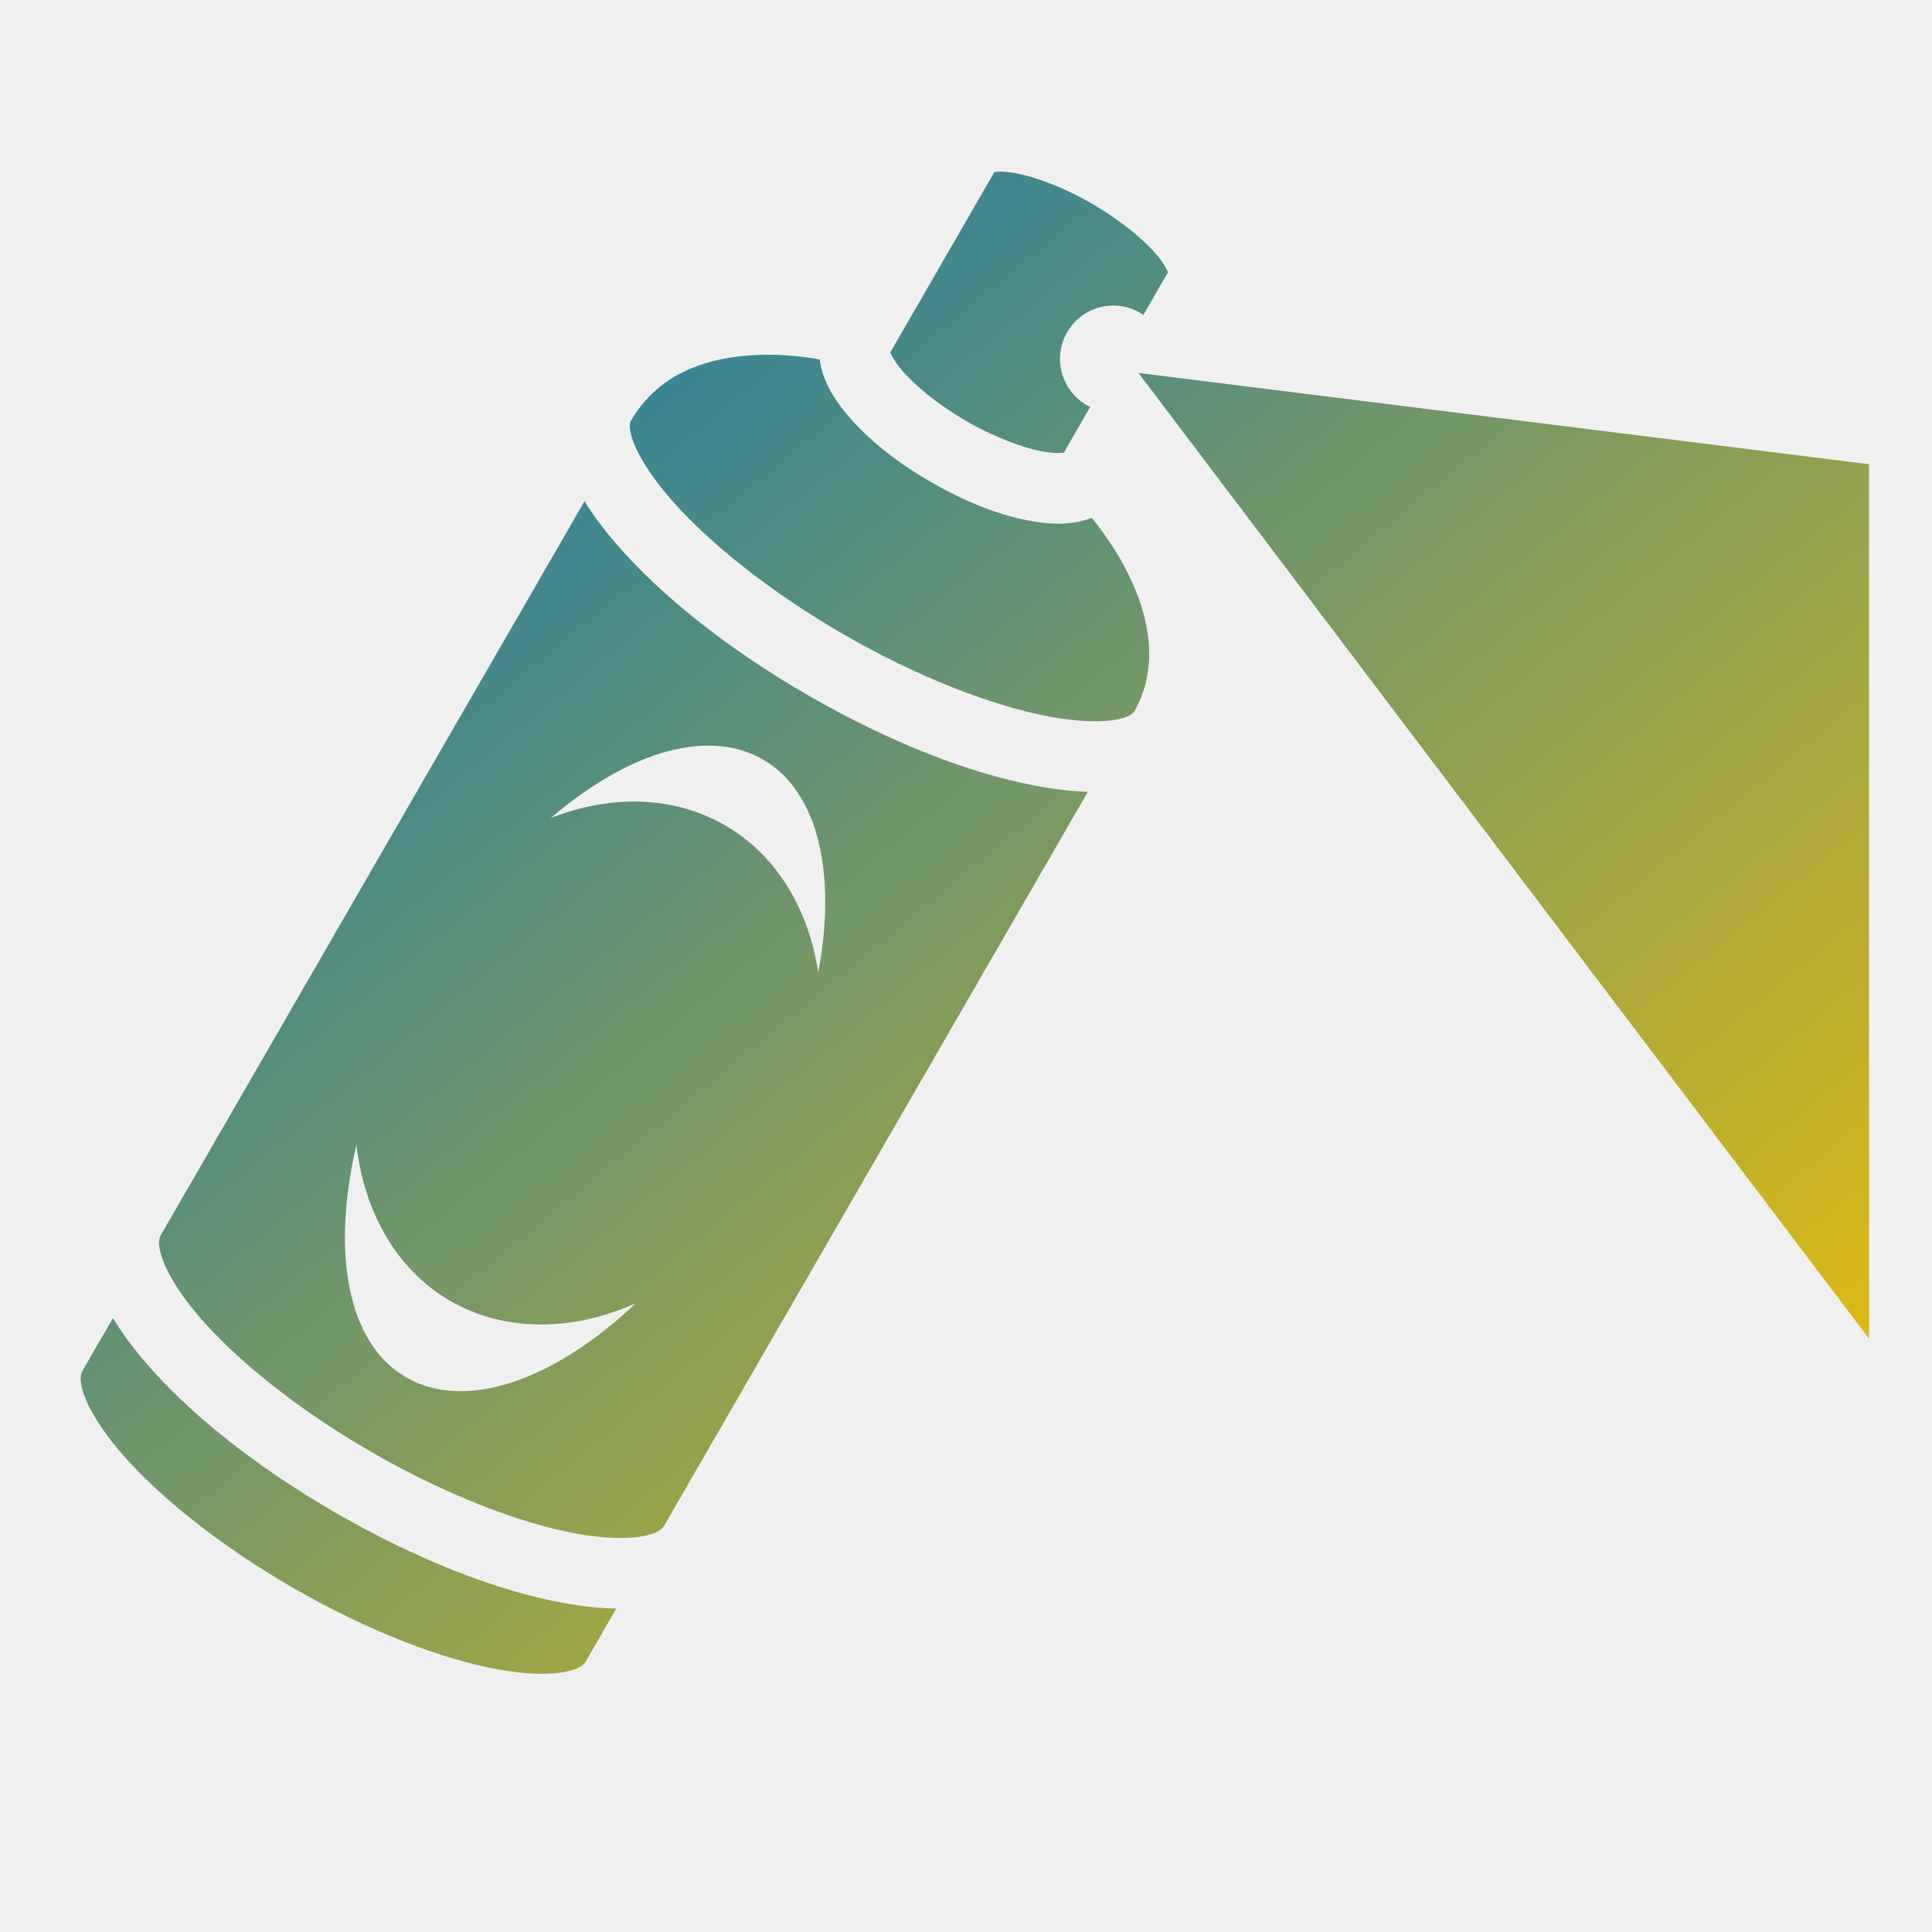
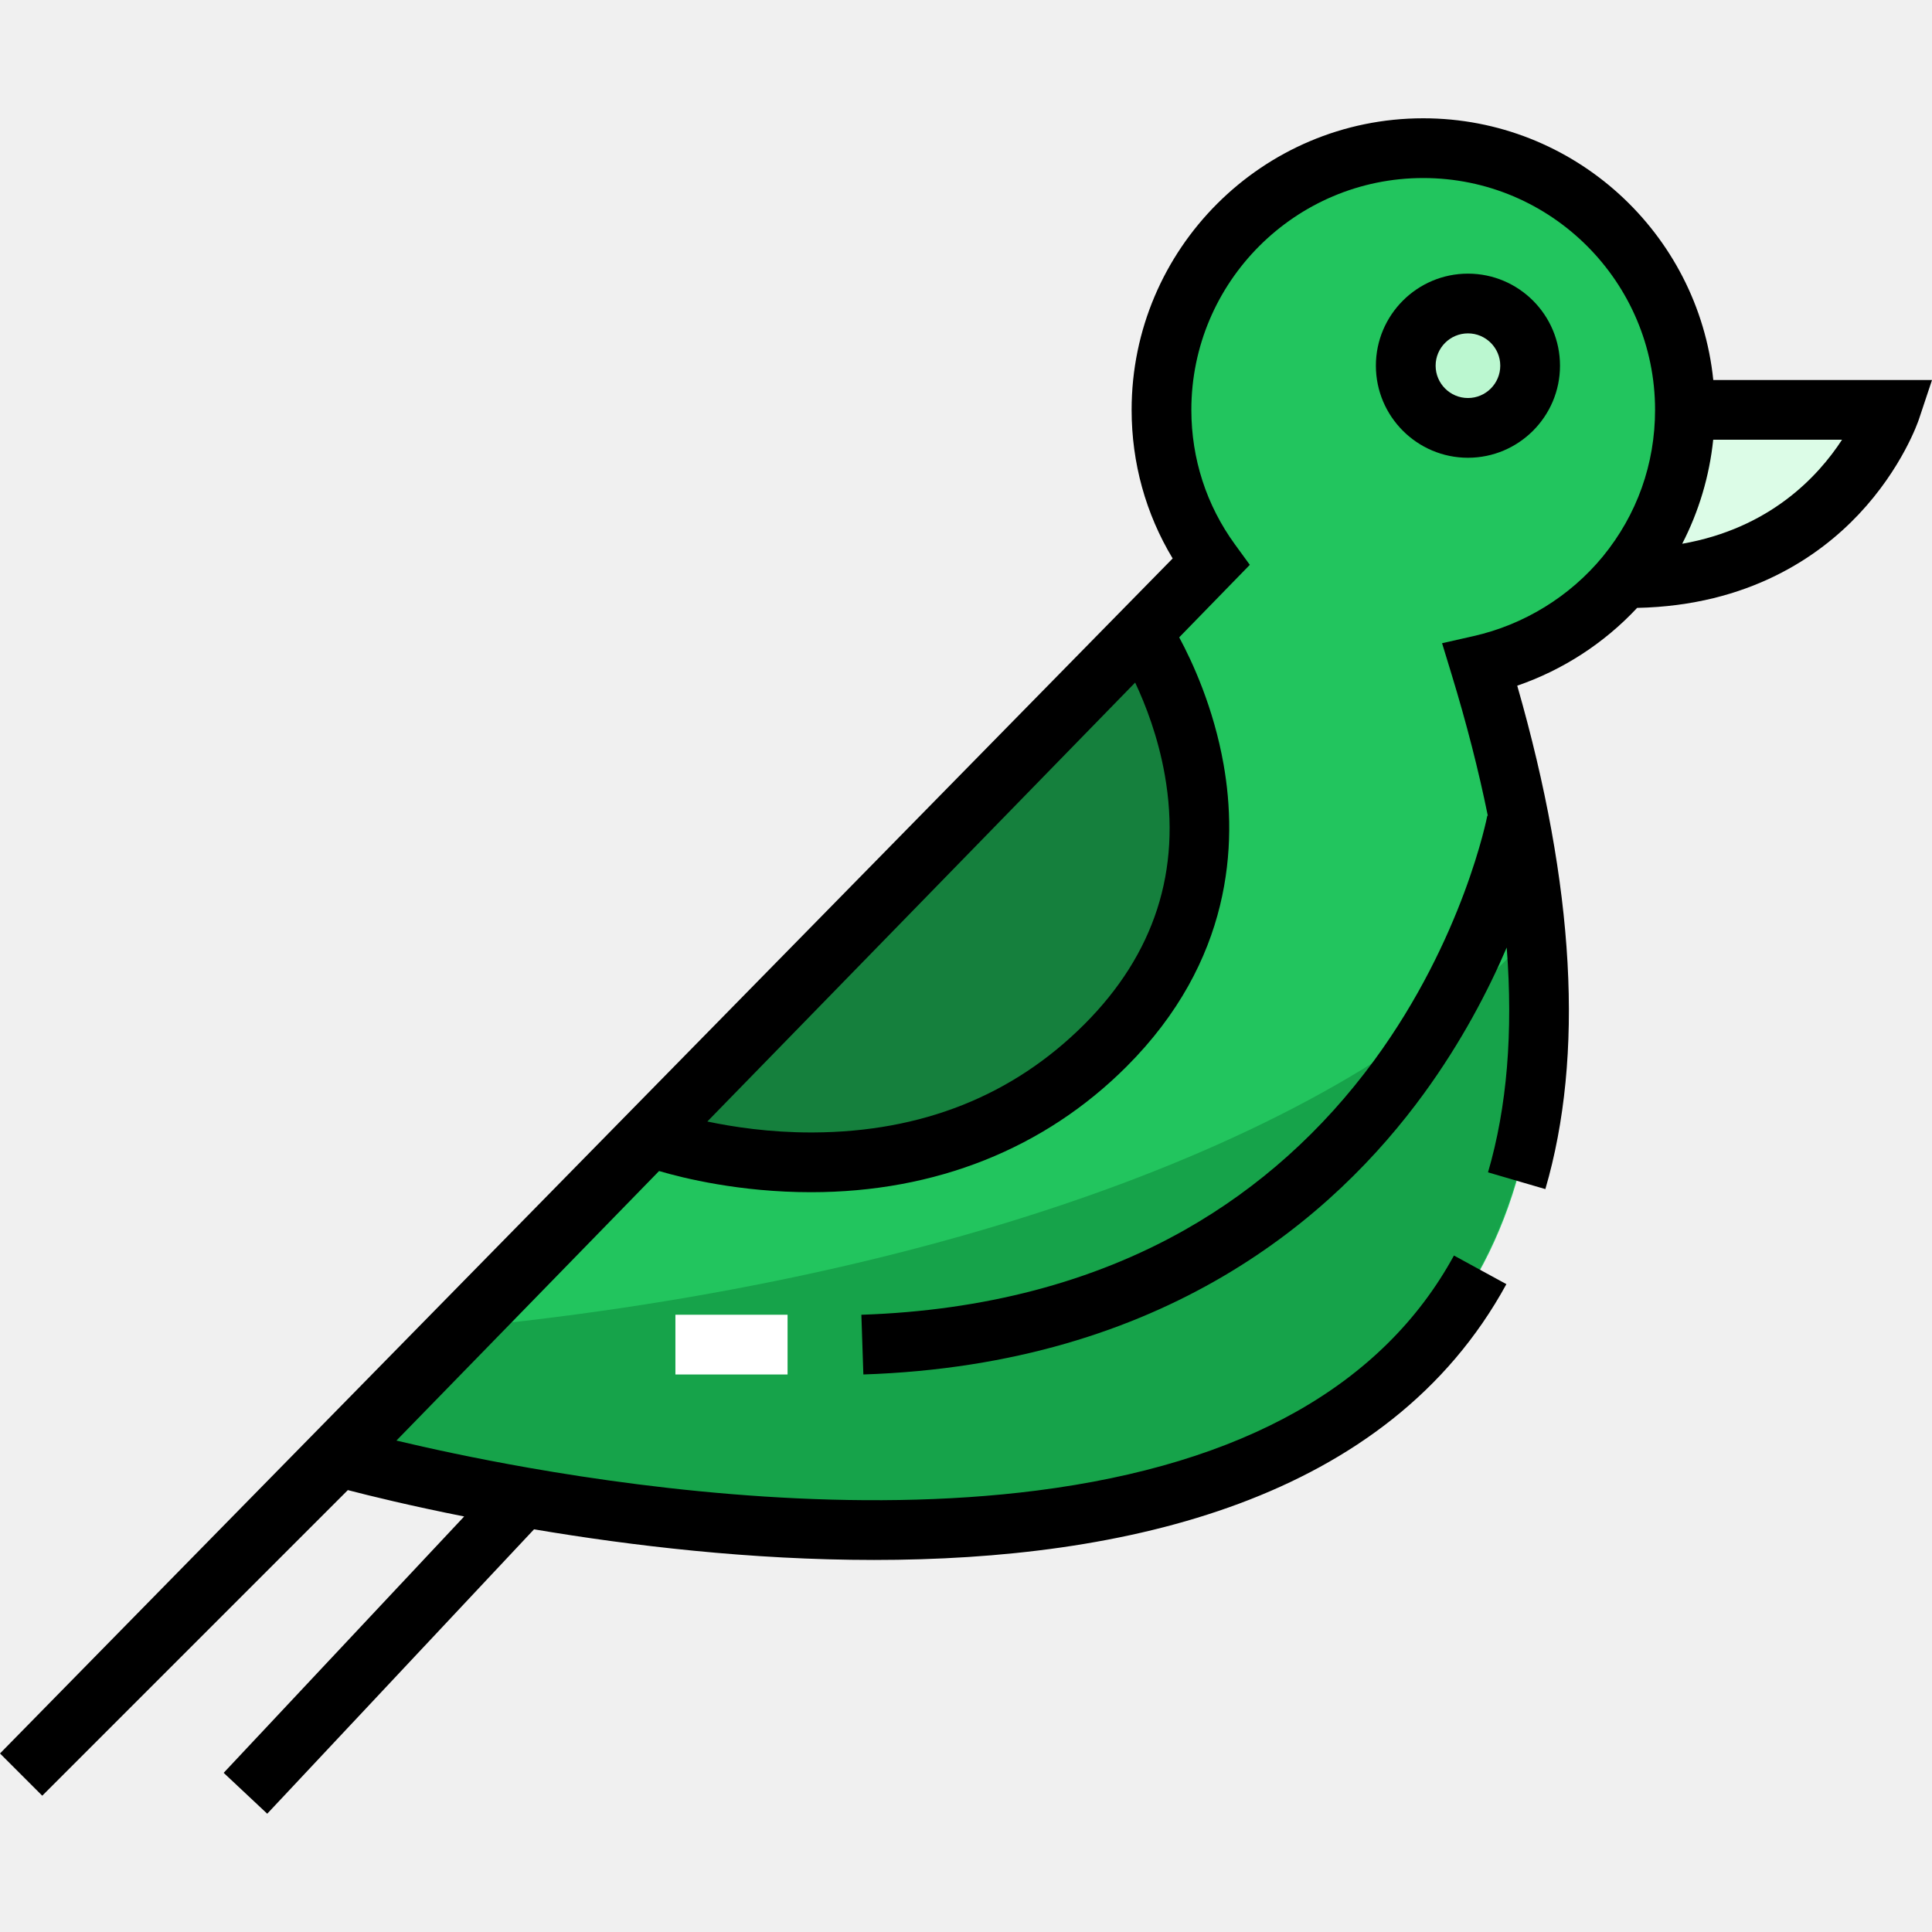
- <svg xmlns="http://www.w3.org/2000/svg" width="800px" height="800px" viewBox="0 0 512 512">
-   <defs>
-     <linearGradient id="muralesGradient" x1="0%" y1="0%" x2="100%" y2="100%">
-       <stop offset="0%" style="stop-color:#0072c0;stop-opacity:1" />
-       <stop offset="100%" style="stop-color:#f8c200;stop-opacity:1" />
-     </linearGradient>
-   </defs>
-   <path fill="url(#muralesGradient)" d="M265.174 45.484c-.776-.007-1.267.05-1.65.112l-27.59 47.79c.304.79 1.13 2.36 2.693 4.268 3.39 4.134 9.688 9.436 17.47 13.928 7.78 4.492 15.52 7.296 20.796 8.164 2.432.4 4.205.33 5.043.197l6.99-12.105c-.318-.153-.635-.305-.946-.484-6.76-3.903-9.076-12.55-5.173-19.31 3.902-6.76 12.546-9.074 19.306-5.17.31.178.6.378.893.577l6.52-11.294c-.303-.79-1.13-2.362-2.694-4.27-3.39-4.133-9.688-9.435-17.47-13.927-7.78-4.494-15.52-7.297-20.794-8.165-1.318-.217-2.477-.3-3.394-.31zm-60.7 48.536c-1.037-.014-2.06-.004-3.068.03-16.13.52-27.71 6.237-34.203 17.483-.276.478-.728 1.883.668 5.627 1.397 3.744 4.64 9.01 9.558 14.72 9.837 11.42 26.167 24.707 46.054 36.188 19.888 11.482 39.56 18.98 54.368 21.79 7.404 1.407 13.587 1.58 17.527.917 3.94-.663 4.93-1.755 5.205-2.232v-.002c5.958-10.316 5.226-23.413-2.328-37.88-2.336-4.474-5.336-8.993-8.932-13.43-1.055.42-2.117.74-3.146.96-4.08.88-8.104.69-12.32-.004-8.427-1.388-17.713-4.997-27.104-10.418-9.392-5.422-17.16-11.66-22.576-18.266-2.708-3.303-4.888-6.693-6.166-10.666-.36-1.116-.622-2.332-.778-3.596-4.423-.757-8.7-1.168-12.757-1.22zm97.23 4.818l193.605 255.916v-231.73L301.702 98.837zM154.91 132.822L42.62 327.316l-.007.012c-.51.892-.9 2.505.434 6.313 1.34 3.824 4.512 9.13 9.385 14.872 9.744 11.483 26.056 24.766 45.943 36.248 19.887 11.48 39.55 18.966 54.365 21.664 7.41 1.35 13.59 1.442 17.57.69 3.98-.75 5.176-1.9 5.69-2.79l.002.002L288.295 209.83c-4.396-.122-9.03-.68-13.93-1.61-17.716-3.36-38.812-11.603-60.226-23.966-21.416-12.363-39.1-26.512-50.87-40.174-3.255-3.778-6.055-7.512-8.358-11.258zm33.48 64.776c5.008.09 9.662 1.28 13.788 3.662v-.008c14.67 8.47 19.61 30.27 14.66 56.482-2.465-16.616-10.93-31.077-24.73-39.04-13.8-7.96-30.553-8.064-46.174-1.89 14.537-12.503 29.654-19.44 42.455-19.206zM94.45 303.38c2.02 17.568 10.47 33.054 24.882 41.378 14.65 8.45 32.714 7.993 49.16.617v.006c-21.552 20.4-45.073 28.748-60.855 19.636-15.65-9.034-19.83-33.092-13.187-61.635zm-64.513 45.9l-8.1 14.03c-.513.887-.91 2.498.43 6.32 1.34 3.824 4.51 9.13 9.382 14.872 9.74 11.478 26.044 24.757 45.92 36.236l.024.014h.002c19.887 11.48 39.548 18.965 54.365 21.662 7.408 1.35 13.59 1.442 17.57.69 3.98-.75 5.177-1.9 5.69-2.788l8.1-14.03c-4.408-.072-9.045-.586-13.93-1.475-17.84-3.247-38.947-11.503-60.362-23.867-21.413-12.363-39.116-26.514-50.848-40.34-3.213-3.785-5.977-7.542-8.243-11.324z" />
+ <svg xmlns="http://www.w3.org/2000/svg" version="1.1" id="Layer_1" viewBox="0 0 511.996 511.996" xml:space="preserve">
+   <path style="fill:#dcfce7;" d="M430.867,152.516c9.809-11.989,15.655-27.248,15.655-43.894h54.496c0,0-14.863,44.588-69.359,44.588  L430.867,152.516z" />
+   <path style="fill:#15803d;" d="M302.851,168.072c0,0,39.634,59.45-9.908,108.992s-118.901,24.771-118.901,24.771l-1.09-1.09  l129.602-132.971L302.851,168.072z" />
+   <path style="fill:#22c55e;" d="M392.224,176.296c77.088,252.367-149.815,238.694-253.557,220.463  c-29.328-5.153-48.849-10.701-48.849-10.701l83.132-85.312l1.09,1.09c0,0,69.359,24.771,118.901-24.771s9.908-108.992,9.908-108.992  l-0.298-0.298l18.331-18.826c-8.224-11.295-13.079-25.266-13.079-40.327c0-38.346,31.014-69.359,69.359-69.359  c38.346,0,69.359,31.014,69.359,69.359c0,16.646-5.846,31.905-15.655,43.894C421.157,164.307,407.582,172.829,392.224,176.296z" />
+   <path style="fill:#16a34a;" d="M123.244,351.757l-33.424,34.3c0,0,19.519,5.548,48.849,10.701  c92.962,16.338,284.656,28.862,268.053-150.273C360.569,298.767,254.398,338.731,123.244,351.757z" />
+   <rect x="178.99" y="348.417" style="fill:#FFFFFF;" width="29.721" height="15.831" />
+   <path style="fill:#bbf7d0;" d="M389.022,80.432c9.098,0,16.475,7.377,16.475,16.475c0,9.108-7.377,16.486-16.475,16.486  c-9.108,0-16.486-7.377-16.486-16.486C372.536,87.81,379.914,80.432,389.022,80.432z" />
+   <path d="M454.035,100.706c-3.977-38.905-36.935-69.359-76.871-69.359c-42.61,0-77.275,34.666-77.275,77.274  c0,14.046,3.74,27.528,10.874,39.375L0,464.682l11.195,11.194l80.987-80.986c5.693,1.482,16.471,4.135,30.827,6.989l-63.735,67.938  l11.545,10.832l70.705-75.368c25.745,4.35,57.457,8.119,90.094,8.119c66.2,0,136.155-15.503,167.586-73.091l-13.896-7.585  c-18.748,34.347-55.93,55.301-110.517,62.282c-48.018,6.137-99.784,0.101-134.755-6.044c-14.45-2.538-26.542-5.191-34.983-7.197  l69.607-71.433c6.372,1.877,21.414,5.611,40.251,5.611c32.935,0,61.852-11.509,83.626-33.283c28-28.001,29.447-58.985,25.73-80.047  c-2.664-15.1-8.259-27.203-11.769-33.709l18.713-19.217l-3.93-5.397c-7.565-10.39-11.563-22.723-11.563-35.667  c0-33.88,27.564-61.443,61.444-61.443s61.443,27.564,61.443,61.443c0,14.35-4.795,27.795-13.849,38.862  c-8.71,10.576-20.883,18.067-34.277,21.091l-8.318,1.879l2.491,8.155c3.995,13.079,7.203,25.609,9.635,37.579l-0.136-0.025  c-0.06,0.322-6.328,32.57-29.958,64.811c-13.732,18.736-30.598,33.849-50.131,44.916c-24.478,13.869-53.343,21.451-85.791,22.532  l0.528,15.822c79.97-2.665,124.933-41.969,148.572-74.472c9.936-13.66,16.986-27.17,21.92-38.674  c1.728,22.422,0.084,42.34-4.954,59.585l15.196,4.439c10.328-35.355,7.819-80.205-7.451-133.411  c12.077-4.155,23.047-11.266,31.771-20.616c29.685-0.62,48.256-13.713,58.676-24.745c11.596-12.278,15.824-24.702,15.998-25.226  l3.472-10.419h-57.961V100.706z M287.344,271.467c-18.888,18.888-43.081,28.525-71.909,28.644c-0.173,0-0.344,0.001-0.517,0.001  c-11.013,0-20.632-1.458-27.467-2.902l113.374-116.322c2.757,5.847,6.072,14.382,7.853,24.479  C313.135,230.616,305.958,252.855,287.344,271.467z M445.796,144.102c4.423-8.569,7.218-17.932,8.217-27.565h34.138  C481.775,126.333,468.97,140.026,445.796,144.102z" />
+   <path d="M413.413,96.908c0-13.449-10.942-24.391-24.39-24.391c-13.455,0-24.402,10.942-24.402,24.391  c0,13.456,10.947,24.402,24.402,24.402C402.472,121.309,413.413,110.362,413.413,96.908z M380.453,96.908  c0-4.72,3.845-8.56,8.57-8.56c4.72,0,8.559,3.84,8.559,8.56c0,4.726-3.84,8.57-8.559,8.57  C384.297,105.478,380.453,101.633,380.453,96.908z" />
</svg>
